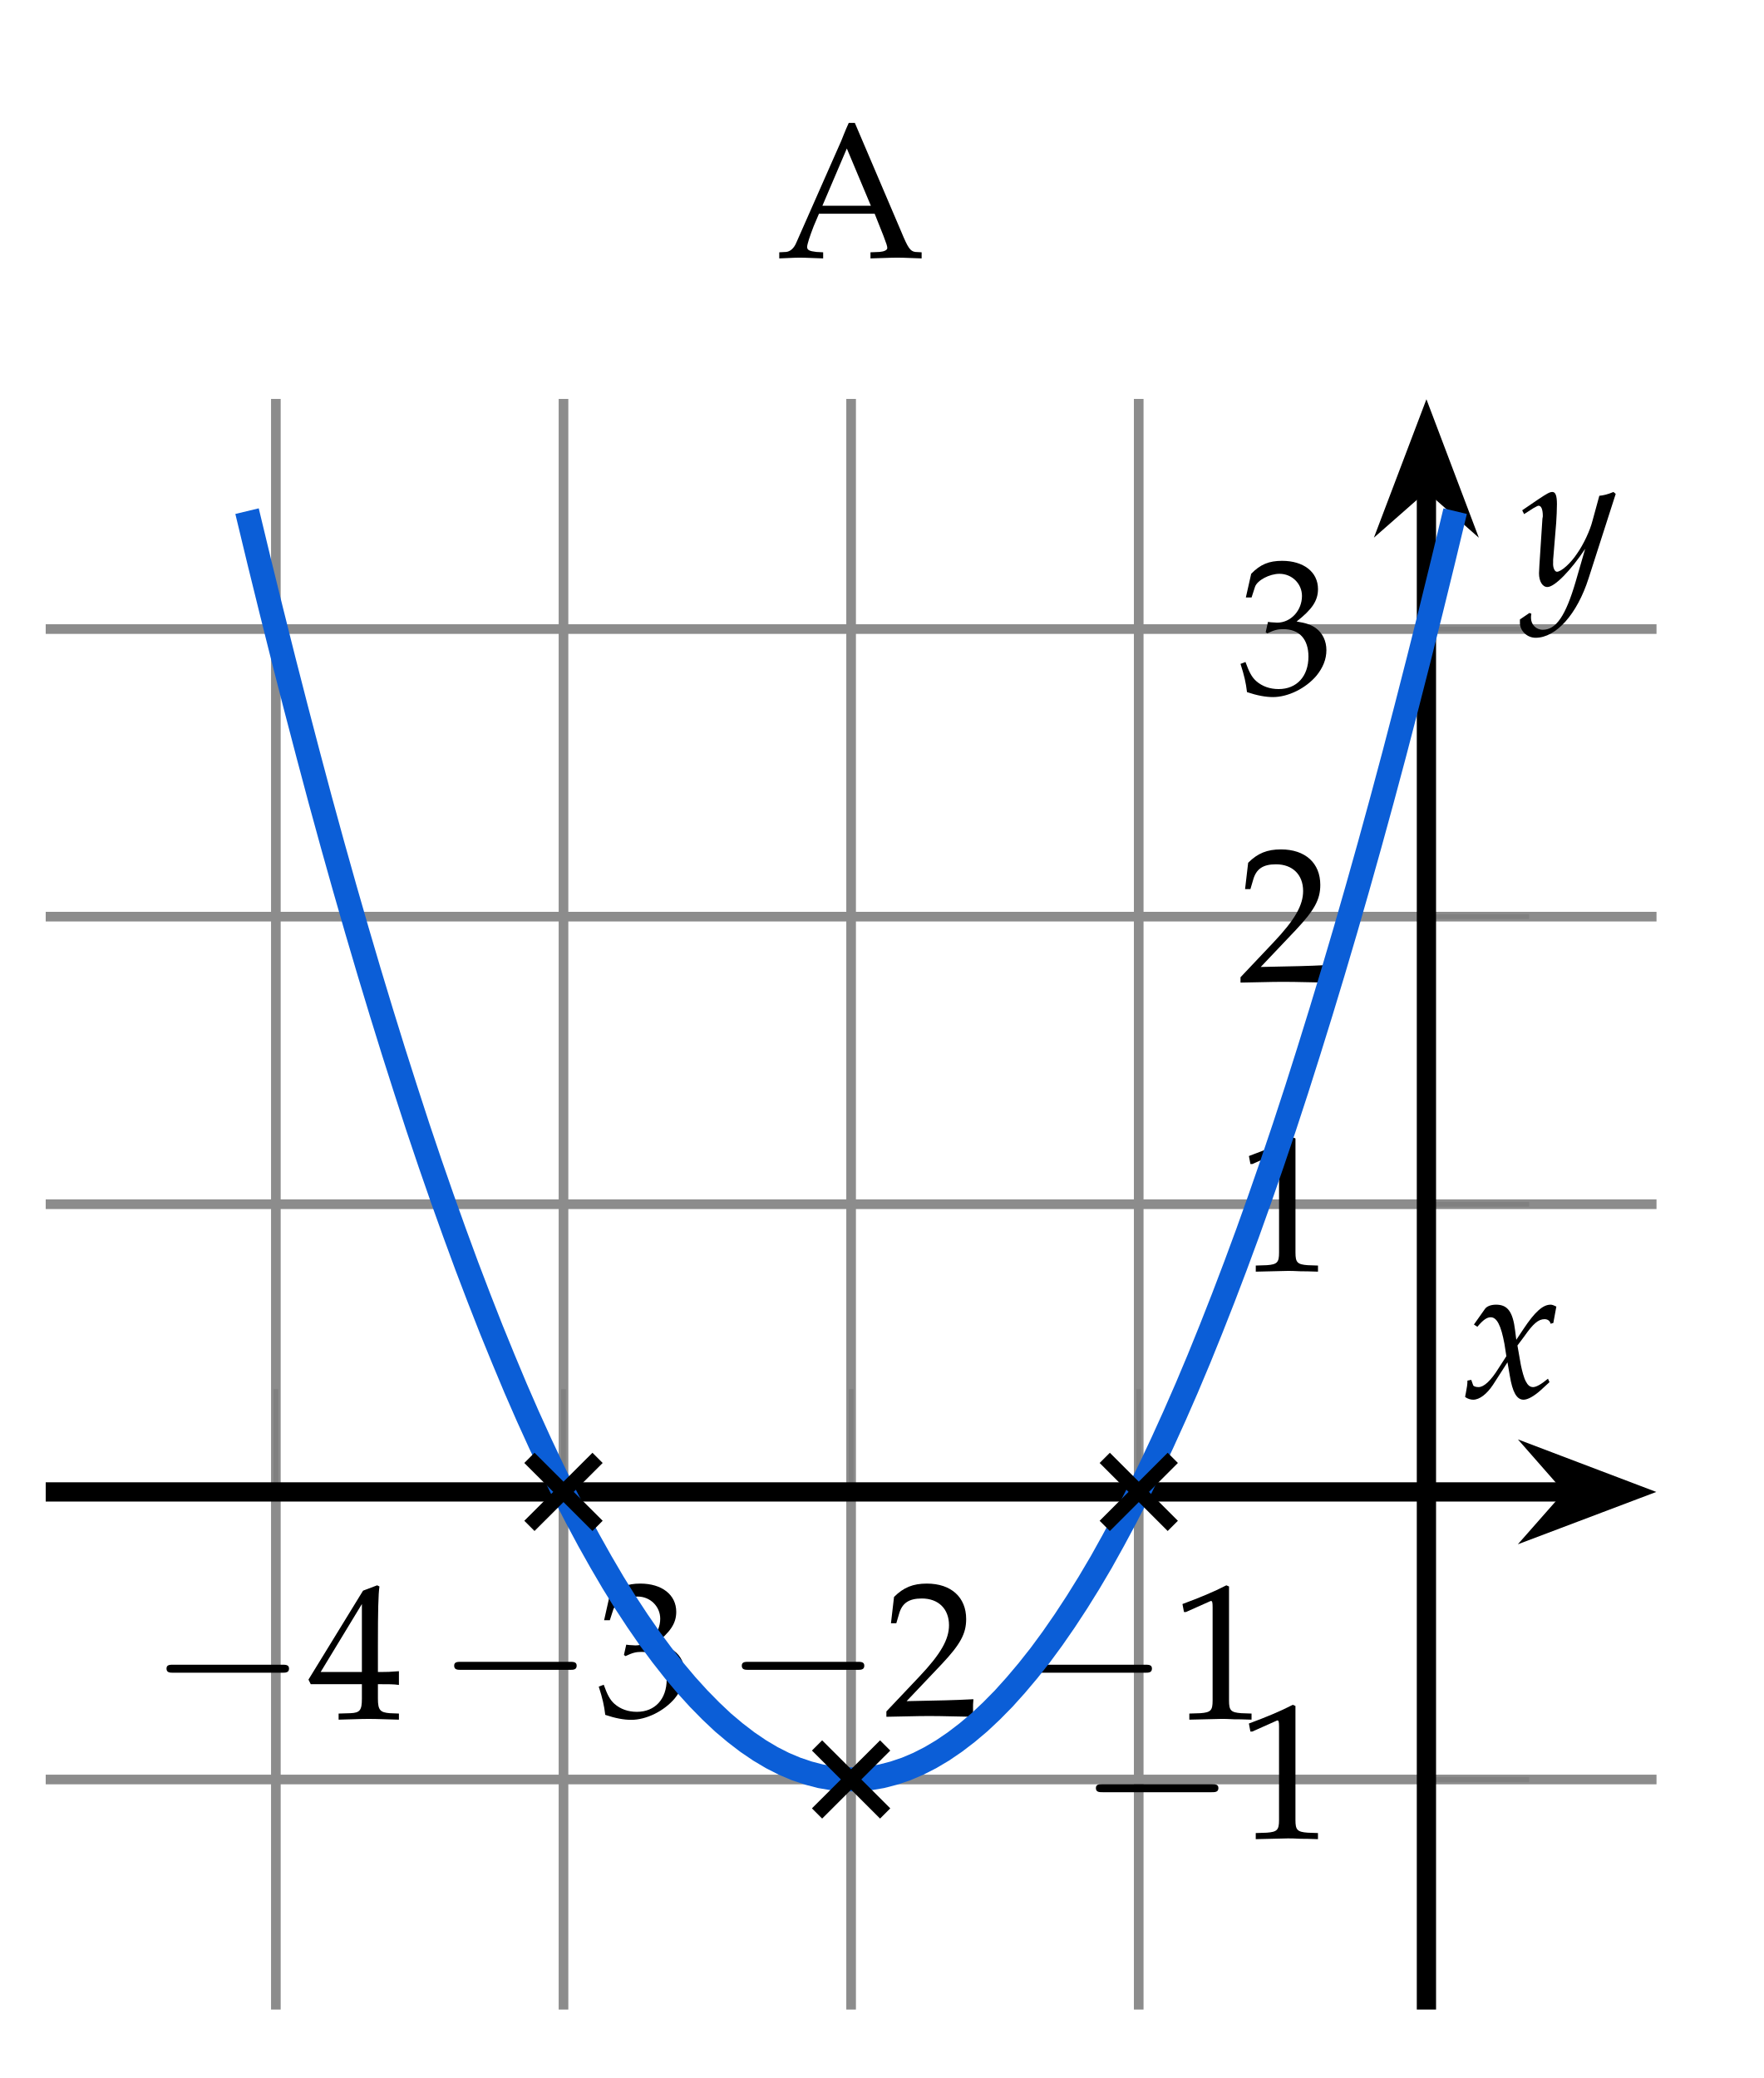
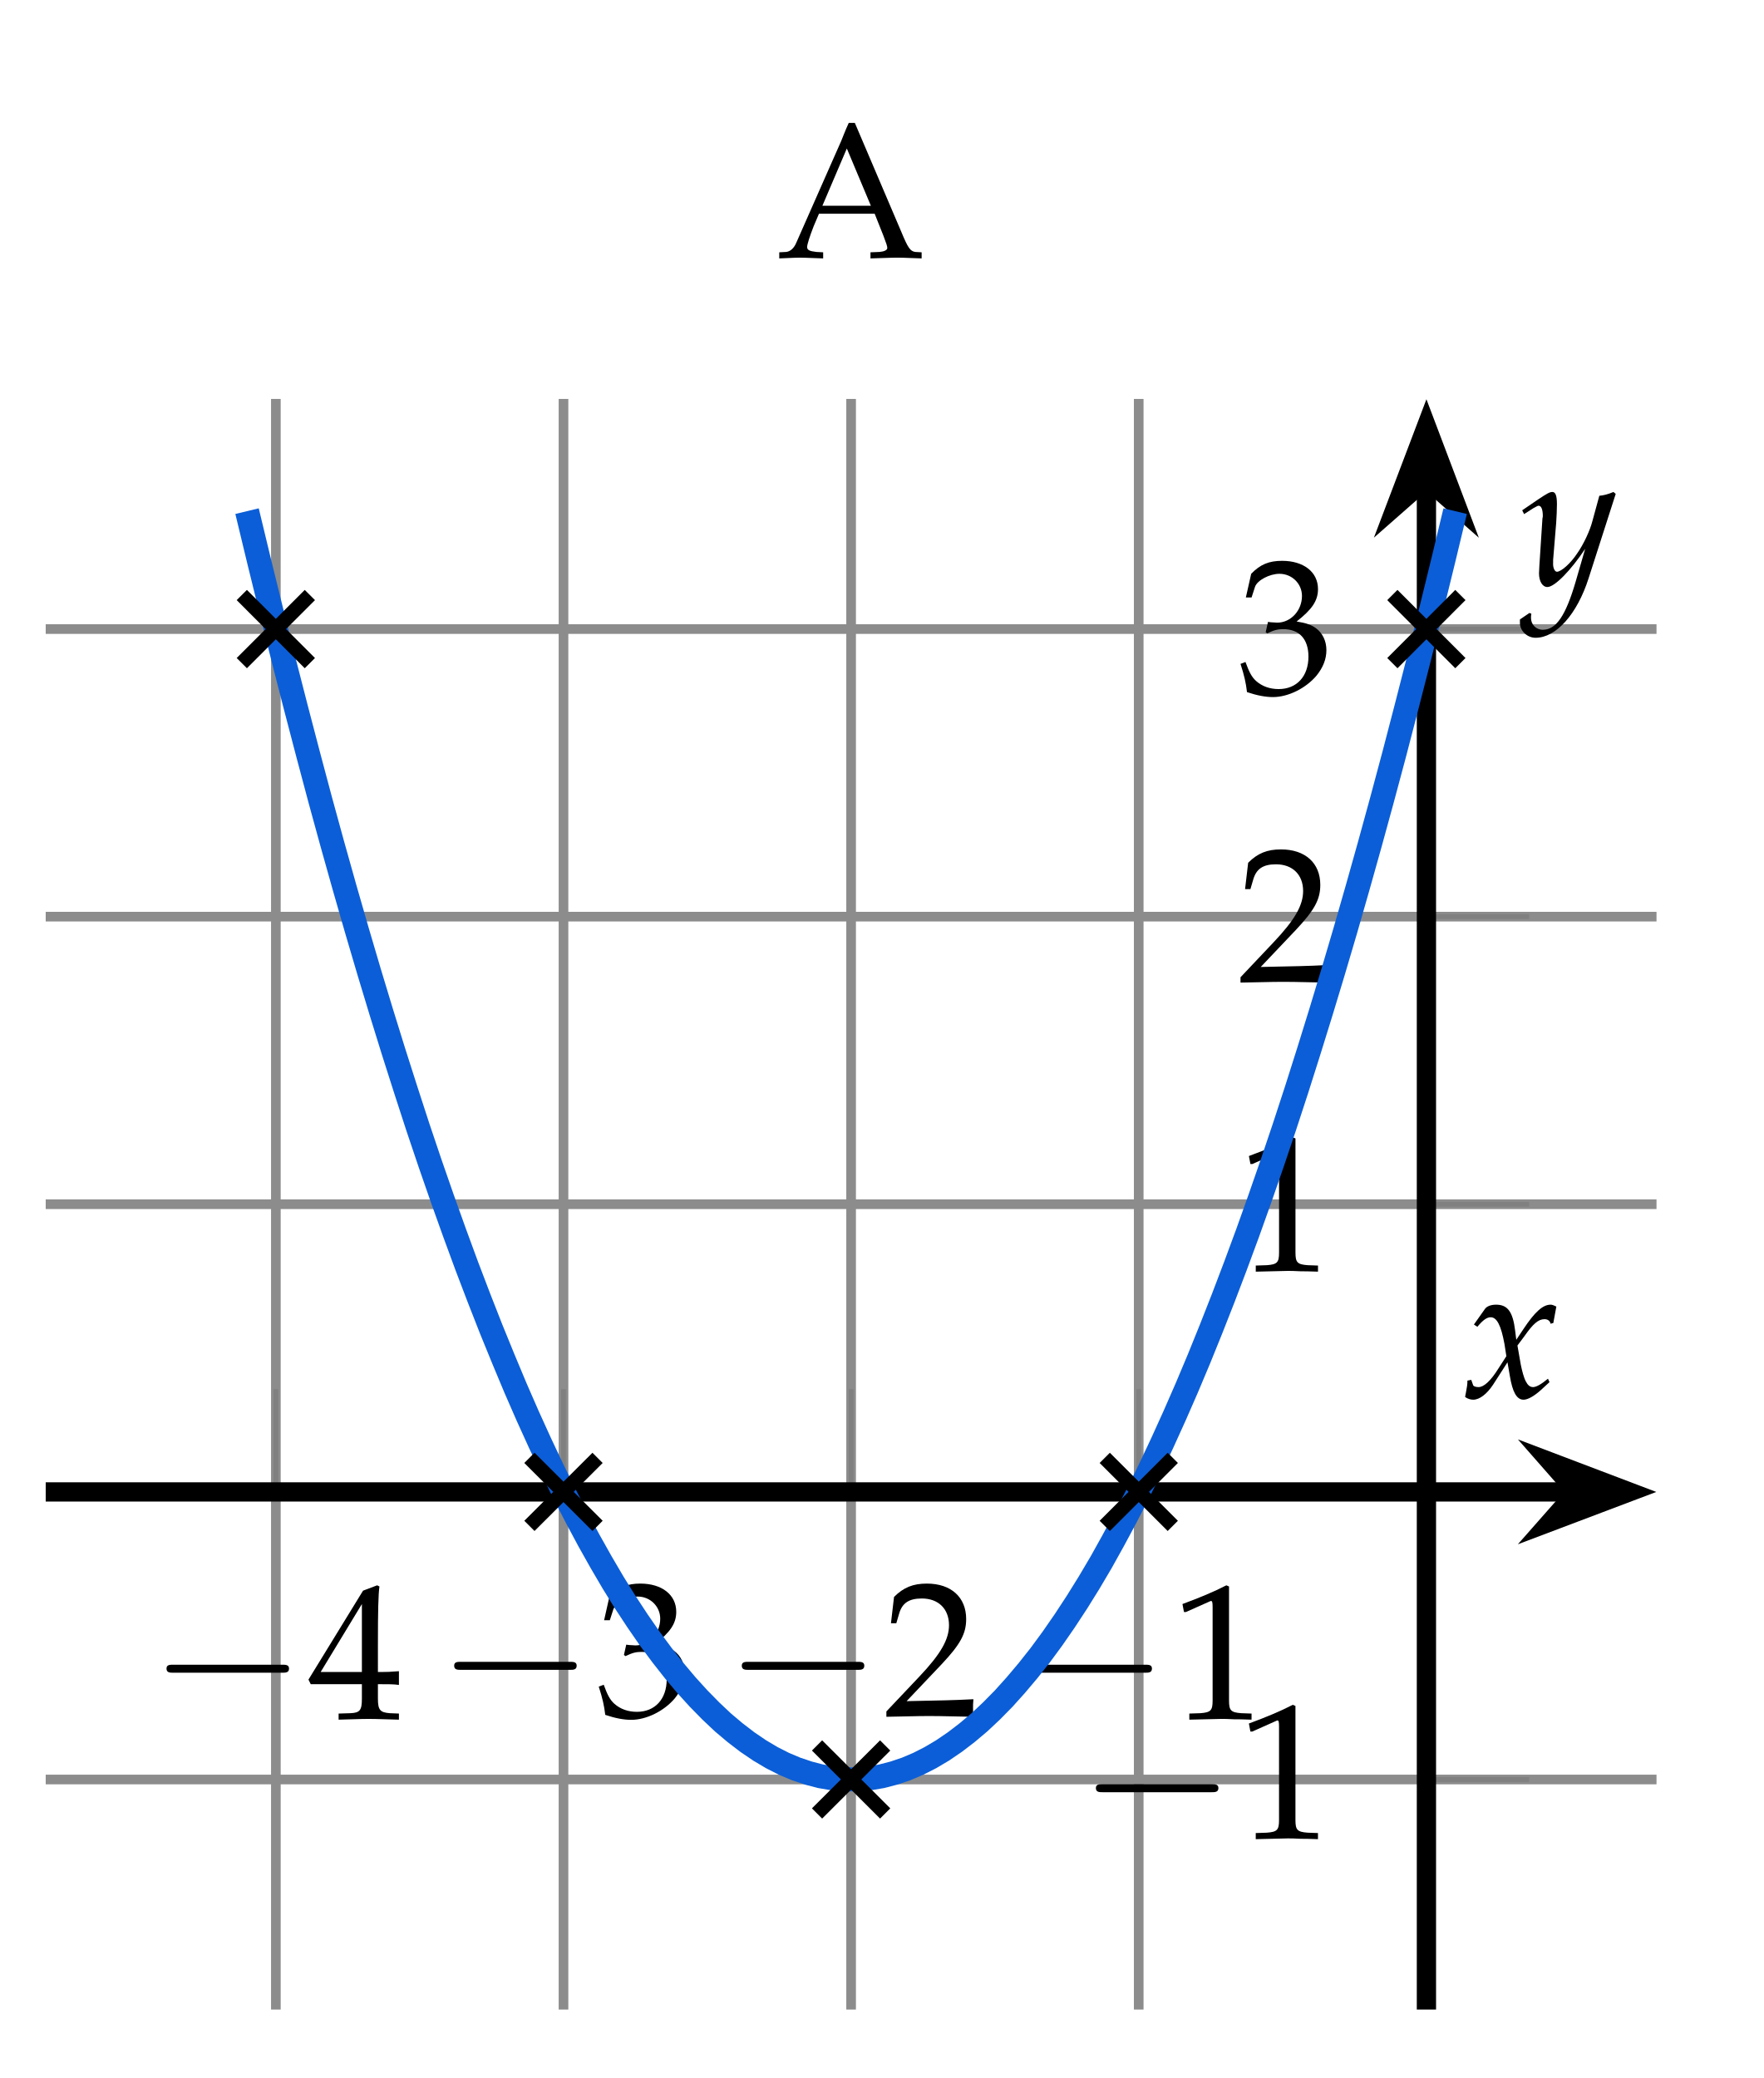
<svg xmlns="http://www.w3.org/2000/svg" xmlns:xlink="http://www.w3.org/1999/xlink" width="72.192" height="85.072" viewBox="0 0 72.192 85.072">
  <defs>
    <g>
      <g id="glyph-0-0">
        <path d="M 5.422 -1.891 C 5.562 -1.891 5.703 -1.891 5.703 -2.062 C 5.703 -2.219 5.562 -2.219 5.422 -2.219 L 0.969 -2.219 C 0.828 -2.219 0.688 -2.219 0.688 -2.062 C 0.688 -1.891 0.828 -1.891 0.969 -1.891 Z M 5.422 -1.891 " />
      </g>
      <g id="glyph-1-0">
        <path d="M 2.203 -1.422 L 2.203 -0.828 C 2.203 -0.359 2.125 -0.25 1.734 -0.234 L 1.25 -0.219 L 1.25 0.031 C 2.297 0 2.297 0 2.484 0 C 2.672 0 2.672 0 3.719 0.031 L 3.719 -0.219 L 3.344 -0.234 C 2.953 -0.266 2.859 -0.359 2.859 -0.828 L 2.859 -1.422 C 3.328 -1.422 3.5 -1.422 3.719 -1.391 L 3.719 -1.953 C 3.344 -1.922 3.203 -1.922 3.078 -1.922 L 2.859 -1.922 L 2.859 -3.031 C 2.859 -4.422 2.875 -5.109 2.922 -5.422 L 2.828 -5.469 L 2.25 -5.25 L 0.016 -1.609 L 0.109 -1.422 Z M 2.203 -1.922 L 0.516 -1.922 L 2.203 -4.703 Z M 2.203 -1.922 " />
      </g>
      <g id="glyph-1-1">
        <path d="M 0.344 -3.922 L 0.578 -3.922 L 0.719 -4.359 C 0.812 -4.625 1.312 -4.891 1.719 -4.891 C 2.234 -4.891 2.641 -4.484 2.641 -3.984 C 2.641 -3.391 2.188 -2.891 1.625 -2.891 C 1.562 -2.891 1.469 -2.906 1.375 -2.906 L 1.25 -2.922 L 1.156 -2.5 L 1.219 -2.453 C 1.516 -2.594 1.656 -2.625 1.875 -2.625 C 2.531 -2.625 2.906 -2.219 2.906 -1.5 C 2.906 -0.688 2.422 -0.172 1.688 -0.172 C 1.328 -0.172 1.016 -0.281 0.766 -0.5 C 0.578 -0.672 0.484 -0.859 0.328 -1.281 L 0.125 -1.203 C 0.281 -0.719 0.344 -0.438 0.391 -0.047 C 0.812 0.094 1.156 0.156 1.453 0.156 C 2.078 0.156 2.797 -0.203 3.234 -0.719 C 3.5 -1.047 3.641 -1.391 3.641 -1.766 C 3.641 -2.141 3.484 -2.469 3.203 -2.672 C 3 -2.812 2.812 -2.875 2.422 -2.938 C 3.062 -3.438 3.297 -3.797 3.297 -4.266 C 3.297 -4.969 2.703 -5.422 1.828 -5.422 C 1.297 -5.422 0.938 -5.281 0.562 -4.891 Z M 0.344 -3.922 " />
      </g>
      <g id="glyph-1-2">
        <path d="M 0.125 -0.188 L 0.125 0.031 C 1.594 0 1.594 0 1.875 0 C 2.172 0 2.172 0 3.688 0.031 C 3.672 -0.141 3.672 -0.219 3.672 -0.328 C 3.672 -0.438 3.672 -0.516 3.688 -0.688 C 2.781 -0.641 2.422 -0.641 0.953 -0.609 L 2.391 -2.125 C 3.156 -2.938 3.391 -3.375 3.391 -3.969 C 3.391 -4.859 2.781 -5.422 1.781 -5.422 C 1.219 -5.422 0.828 -5.266 0.438 -4.875 L 0.312 -3.797 L 0.531 -3.797 L 0.641 -4.172 C 0.766 -4.625 1.047 -4.812 1.578 -4.812 C 2.25 -4.812 2.688 -4.391 2.688 -3.719 C 2.688 -3.141 2.359 -2.547 1.469 -1.609 Z M 0.125 -0.188 " />
      </g>
      <g id="glyph-1-3">
        <path d="M 0.531 -4.375 L 0.609 -4.375 L 1.625 -4.828 C 1.625 -4.828 1.641 -4.828 1.641 -4.828 C 1.688 -4.828 1.703 -4.766 1.703 -4.578 L 1.703 -0.75 C 1.703 -0.344 1.625 -0.266 1.203 -0.234 L 0.75 -0.219 L 0.75 0.031 C 1.969 0 1.969 0 2.062 0 C 2.156 0 2.328 0 2.594 0.016 C 2.688 0.016 2.969 0.016 3.297 0.031 L 3.297 -0.219 L 2.875 -0.234 C 2.453 -0.266 2.375 -0.344 2.375 -0.75 L 2.375 -5.422 L 2.266 -5.469 C 1.75 -5.203 1.188 -4.969 0.469 -4.703 Z M 0.531 -4.375 " />
      </g>
      <g id="glyph-1-4">
        <path d="M 3.219 -5.516 L 2.969 -5.516 C 2.812 -5.172 2.703 -4.875 2.656 -4.766 L 2.234 -3.812 L 0.828 -0.625 C 0.734 -0.391 0.578 -0.25 0.406 -0.234 L 0.125 -0.219 L 0.125 0.031 C 0.844 0 0.844 0 0.969 0 C 1.078 0 1.078 0 1.922 0.031 L 1.922 -0.219 L 1.641 -0.234 C 1.359 -0.266 1.266 -0.312 1.266 -0.438 C 1.266 -0.547 1.375 -0.875 1.531 -1.281 L 1.75 -1.797 L 4.031 -1.797 L 4.391 -0.891 C 4.516 -0.562 4.547 -0.469 4.547 -0.391 C 4.547 -0.312 4.422 -0.25 4.234 -0.234 L 3.859 -0.219 L 3.859 0.031 C 4.828 0 4.828 0 4.953 0 C 5.109 0 5.109 0 5.953 0.031 L 5.953 -0.219 L 5.688 -0.234 C 5.484 -0.266 5.391 -0.406 5.125 -1.047 Z M 1.891 -2.125 L 2.891 -4.469 L 3.875 -2.125 Z M 1.891 -2.125 " />
      </g>
      <g id="glyph-2-0">
        <path d="M 0.172 -0.688 C 0.172 -0.531 0.156 -0.438 0.109 -0.188 C 0.094 -0.094 0.078 -0.062 0.078 -0.016 C 0.188 0.062 0.312 0.094 0.406 0.094 C 0.672 0.094 0.969 -0.141 1.219 -0.516 L 1.812 -1.438 L 1.906 -0.891 C 2.016 -0.219 2.188 0.094 2.469 0.094 C 2.641 0.094 2.891 -0.047 3.156 -0.281 L 3.531 -0.625 L 3.469 -0.766 C 3.188 -0.531 2.984 -0.422 2.859 -0.422 C 2.734 -0.422 2.641 -0.5 2.562 -0.656 C 2.484 -0.797 2.406 -1.094 2.359 -1.328 L 2.219 -2.125 L 2.5 -2.5 C 2.859 -3.016 3.078 -3.203 3.328 -3.203 C 3.453 -3.203 3.547 -3.141 3.578 -3.016 L 3.688 -3.047 L 3.812 -3.719 C 3.719 -3.766 3.641 -3.797 3.578 -3.797 C 3.266 -3.797 2.938 -3.516 2.453 -2.781 L 2.172 -2.359 L 2.125 -2.734 C 2.031 -3.516 1.812 -3.797 1.344 -3.797 C 1.141 -3.797 0.969 -3.734 0.891 -3.625 L 0.438 -2.984 L 0.578 -2.891 C 0.812 -3.172 0.969 -3.281 1.125 -3.281 C 1.375 -3.281 1.547 -2.953 1.688 -2.188 L 1.766 -1.688 L 1.453 -1.203 C 1.125 -0.672 0.844 -0.422 0.625 -0.422 C 0.516 -0.422 0.422 -0.453 0.406 -0.5 L 0.328 -0.719 Z M 0.172 -0.688 " />
      </g>
      <g id="glyph-2-1">
        <path d="M -0.062 1.422 C -0.062 1.469 -0.062 1.516 -0.062 1.562 C -0.062 1.891 0.234 2.172 0.578 2.172 C 1.422 2.172 2.281 1.203 2.75 -0.266 L 3.859 -3.719 L 3.766 -3.797 C 3.547 -3.703 3.359 -3.656 3.188 -3.641 L 2.906 -2.609 C 2.812 -2.234 2.547 -1.656 2.281 -1.281 C 2.016 -0.875 1.625 -0.531 1.453 -0.531 C 1.359 -0.531 1.281 -0.703 1.297 -0.906 L 1.297 -1.016 L 1.422 -2.531 C 1.438 -2.781 1.453 -3.078 1.453 -3.297 C 1.453 -3.656 1.391 -3.797 1.266 -3.797 C 1.156 -3.797 1.047 -3.734 0.672 -3.484 L 0.031 -3.047 L 0.109 -2.891 L 0.5 -3.141 L 0.531 -3.156 C 0.609 -3.203 0.672 -3.234 0.703 -3.234 C 0.812 -3.234 0.875 -3.078 0.875 -2.812 C 0.875 -2.812 0.875 -2.766 0.859 -2.703 L 0.734 -0.781 L 0.719 -0.469 C 0.719 -0.141 0.859 0.094 1.062 0.094 C 1.359 0.094 2.016 -0.578 2.609 -1.469 L 2.219 -0.125 C 1.812 1.266 1.422 1.844 0.875 1.844 C 0.594 1.844 0.391 1.625 0.391 1.359 C 0.391 1.312 0.391 1.25 0.406 1.188 L 0.328 1.156 Z M -0.062 1.422 " />
      </g>
    </g>
    <clipPath id="clip-0">
      <path clip-rule="nonzero" d="M 52 48 L 71.395 48 L 71.395 74 L 52 74 Z M 52 48 " />
    </clipPath>
    <clipPath id="clip-1">
      <path clip-rule="nonzero" d="M 1.871 16.332 L 67.809 16.332 L 67.809 82.27 L 1.871 82.27 Z M 1.871 16.332 " />
    </clipPath>
  </defs>
  <path fill="none" stroke-width="0.399" stroke-linecap="butt" stroke-linejoin="miter" stroke="rgb(54.903%, 54.903%, 54.903%)" stroke-opacity="1" stroke-miterlimit="10" d="M 9.526 0.001 L 9.526 66.676 M 21.432 0.001 L 21.432 66.676 M 33.337 0.001 L 33.337 66.676 M 45.242 0.001 L 45.242 66.676 " transform="matrix(0.988932, 0, 0, -0.988932, 1.872047, 82.27028)" />
  <path fill="none" stroke-width="0.399" stroke-linecap="butt" stroke-linejoin="miter" stroke="rgb(54.903%, 54.903%, 54.903%)" stroke-opacity="1" stroke-miterlimit="10" d="M -0.001 9.524 L 66.675 9.524 M -0.001 33.339 L 66.675 33.339 M -0.001 45.244 L 66.675 45.244 M -0.001 57.149 L 66.675 57.149 " transform="matrix(0.988932, 0, 0, -0.988932, 1.872047, 82.27028)" />
  <path fill="none" stroke-width="0.199" stroke-linecap="butt" stroke-linejoin="miter" stroke="rgb(50%, 50%, 50%)" stroke-opacity="1" stroke-miterlimit="10" d="M 9.526 21.429 L 9.526 25.683 M 21.432 21.429 L 21.432 25.683 M 33.337 21.429 L 33.337 25.683 M 45.242 21.429 L 45.242 25.683 " transform="matrix(0.988932, 0, 0, -0.988932, 1.872047, 82.27028)" />
  <path fill="none" stroke-width="0.199" stroke-linecap="butt" stroke-linejoin="miter" stroke="rgb(50%, 50%, 50%)" stroke-opacity="1" stroke-miterlimit="10" d="M 57.151 9.524 L 61.401 9.524 M 57.151 33.339 L 61.401 33.339 M 57.151 45.244 L 61.401 45.244 M 57.151 57.149 L 61.401 57.149 " transform="matrix(0.988932, 0, 0, -0.988932, 1.872047, 82.27028)" />
  <path fill="none" stroke-width="0.797" stroke-linecap="butt" stroke-linejoin="miter" stroke="rgb(0%, 0%, 0%)" stroke-opacity="1" stroke-miterlimit="10" d="M -0.001 21.429 L 63.175 21.429 " transform="matrix(0.988932, 0, 0, -0.988932, 1.872047, 82.27028)" />
  <path fill-rule="nonzero" fill="rgb(0%, 0%, 0%)" fill-opacity="1" d="M 66.688 61.078 L 63.477 59.859 L 64.547 61.078 L 63.477 62.293 Z M 66.688 61.078 " />
  <g clip-path="url(#clip-0)">
    <path fill="none" stroke-width="0.797" stroke-linecap="butt" stroke-linejoin="miter" stroke="rgb(0%, 0%, 0%)" stroke-opacity="1" stroke-miterlimit="10" d="M 4.536 -0.002 L 1.289 1.231 L 2.371 -0.002 L 1.289 -1.23 Z M 4.536 -0.002 " transform="matrix(0.988932, 0, 0, -0.988932, 62.20212, 61.07635)" />
  </g>
  <path fill="none" stroke-width="0.797" stroke-linecap="butt" stroke-linejoin="miter" stroke="rgb(0%, 0%, 0%)" stroke-opacity="1" stroke-miterlimit="10" d="M 57.151 0.001 L 57.151 63.177 " transform="matrix(0.988932, 0, 0, -0.988932, 1.872047, 82.27028)" />
  <path fill-rule="nonzero" fill="rgb(0%, 0%, 0%)" fill-opacity="1" stroke-width="0.797" stroke-linecap="butt" stroke-linejoin="miter" stroke="rgb(0%, 0%, 0%)" stroke-opacity="1" stroke-miterlimit="10" d="M 4.533 -0.001 L 1.286 1.231 L 2.369 -0.001 L 1.286 -1.23 Z M 4.533 -0.001 " transform="matrix(0, -0.988932, -0.988932, 0, 58.38919, 21.94021)" />
  <g fill="rgb(0%, 0%, 0%)" fill-opacity="1">
    <use xlink:href="#glyph-0-0" x="6.128" y="70.371" />
  </g>
  <g fill="rgb(0%, 0%, 0%)" fill-opacity="1">
    <use xlink:href="#glyph-1-0" x="12.611" y="70.371" />
  </g>
  <g fill="rgb(0%, 0%, 0%)" fill-opacity="1">
    <use xlink:href="#glyph-0-0" x="17.903" y="70.253" />
  </g>
  <g fill="rgb(0%, 0%, 0%)" fill-opacity="1">
    <use xlink:href="#glyph-1-1" x="24.385" y="70.253" />
  </g>
  <g fill="rgb(0%, 0%, 0%)" fill-opacity="1">
    <use xlink:href="#glyph-0-0" x="29.677" y="70.253" />
  </g>
  <g fill="rgb(0%, 0%, 0%)" fill-opacity="1">
    <use xlink:href="#glyph-1-2" x="36.159" y="70.253" />
  </g>
  <g fill="rgb(0%, 0%, 0%)" fill-opacity="1">
    <use xlink:href="#glyph-0-0" x="41.452" y="70.371" />
  </g>
  <g fill="rgb(0%, 0%, 0%)" fill-opacity="1">
    <use xlink:href="#glyph-1-3" x="47.935" y="70.371" />
  </g>
  <g fill="rgb(0%, 0%, 0%)" fill-opacity="1">
    <use xlink:href="#glyph-0-0" x="44.172" y="75.263" />
  </g>
  <g fill="rgb(0%, 0%, 0%)" fill-opacity="1">
    <use xlink:href="#glyph-1-3" x="50.654" y="75.263" />
  </g>
  <g fill="rgb(0%, 0%, 0%)" fill-opacity="1">
    <use xlink:href="#glyph-1-3" x="50.655" y="52.03" />
  </g>
  <g fill="rgb(0%, 0%, 0%)" fill-opacity="1">
    <use xlink:href="#glyph-1-2" x="50.655" y="40.196" />
  </g>
  <g fill="rgb(0%, 0%, 0%)" fill-opacity="1">
    <use xlink:href="#glyph-1-1" x="50.655" y="28.382" />
  </g>
  <g clip-path="url(#clip-1)">
    <path fill="none" stroke-width="0.996" stroke-linecap="butt" stroke-linejoin="miter" stroke="rgb(4.314%, 36.864%, 84.314%)" stroke-opacity="1" stroke-miterlimit="10" d="M 8.333 62.031 L 8.839 59.93 L 9.345 57.876 L 9.85 55.861 L 10.356 53.89 L 10.861 51.959 L 11.363 50.075 L 11.869 48.23 L 12.374 46.433 L 12.88 44.675 L 13.385 42.961 L 13.891 41.29 L 14.397 39.658 L 14.902 38.075 L 15.404 36.53 L 15.91 35.029 L 16.415 33.576 L 16.921 32.161 L 17.426 30.787 L 17.932 29.46 L 18.437 28.172 L 18.943 26.932 L 19.445 25.731 L 19.95 24.574 L 20.456 23.46 L 20.962 22.389 L 21.467 21.358 L 21.973 20.375 L 22.478 19.431 L 22.984 18.53 L 23.486 17.673 L 23.991 16.859 L 24.497 16.089 L 25.002 15.358 L 25.508 14.675 L 26.014 14.031 L 26.519 13.431 L 27.025 12.874 L 27.53 12.36 L 28.032 11.886 L 28.538 11.46 L 29.043 11.073 L 29.549 10.729 L 30.054 10.429 L 30.56 10.172 L 31.066 9.959 L 31.571 9.789 L 32.073 9.658 L 32.578 9.572 L 33.084 9.532 L 33.59 9.532 L 34.095 9.572 L 34.601 9.658 L 35.106 9.789 L 35.612 9.959 L 36.114 10.172 L 36.619 10.429 L 37.125 10.729 L 37.63 11.073 L 38.136 11.46 L 38.642 11.886 L 39.147 12.36 L 39.653 12.874 L 40.154 13.431 L 40.66 14.031 L 41.166 14.671 L 41.671 15.358 L 42.177 16.089 L 42.682 16.859 L 43.188 17.673 L 43.694 18.53 L 44.195 19.431 L 44.701 20.375 L 45.206 21.358 L 45.712 22.385 L 46.218 23.46 L 46.723 24.574 L 47.229 25.731 L 47.734 26.932 L 48.236 28.172 L 48.742 29.46 L 49.247 30.787 L 49.753 32.157 L 50.258 33.572 L 50.764 35.029 L 51.27 36.53 L 51.775 38.075 L 52.277 39.658 L 52.782 41.286 L 53.288 42.957 L 53.794 44.671 L 54.299 46.429 L 54.805 48.23 L 55.31 50.071 L 55.816 51.959 L 56.318 53.886 L 56.823 55.857 L 57.329 57.872 L 57.834 59.93 L 58.34 62.031 " transform="matrix(0.988932, 0, 0, -0.988932, 1.872047, 82.27028)" />
  </g>
  <path fill="none" stroke-width="0.598" stroke-linecap="butt" stroke-linejoin="miter" stroke="rgb(0%, 0%, 0%)" stroke-opacity="1" stroke-miterlimit="10" d="M 20.021 20.023 L 22.842 22.839 M 20.021 22.839 L 22.842 20.023 " transform="matrix(0.988932, 0, 0, -0.988932, 1.872047, 82.27028)" />
  <path fill="none" stroke-width="0.598" stroke-linecap="butt" stroke-linejoin="miter" stroke="rgb(0%, 0%, 0%)" stroke-opacity="1" stroke-miterlimit="10" d="M 43.836 20.023 L 46.652 22.839 M 43.836 22.839 L 46.652 20.023 " transform="matrix(0.988932, 0, 0, -0.988932, 1.872047, 82.27028)" />
  <path fill="none" stroke-width="0.598" stroke-linecap="butt" stroke-linejoin="miter" stroke="rgb(0%, 0%, 0%)" stroke-opacity="1" stroke-miterlimit="10" d="M 31.927 8.118 L 34.747 10.934 M 31.927 10.934 L 34.747 8.118 " transform="matrix(0.988932, 0, 0, -0.988932, 1.872047, 82.27028)" />
+   <path fill="none" stroke-width="0.598" stroke-linecap="butt" stroke-linejoin="miter" stroke="rgb(0%, 0%, 0%)" stroke-opacity="1" stroke-miterlimit="10" d="M 55.741 55.739 L 58.557 58.559 M 55.741 58.559 L 58.557 55.739 " transform="matrix(0.988932, 0, 0, -0.988932, 1.872047, 82.27028)" />
+   <path fill="none" stroke-width="0.598" stroke-linecap="butt" stroke-linejoin="miter" stroke="rgb(0%, 0%, 0%)" stroke-opacity="1" stroke-miterlimit="10" d="M 8.116 55.739 L 10.933 58.559 M 8.116 58.559 L 10.933 55.739 " transform="matrix(0.988932, 0, 0, -0.988932, 1.872047, 82.27028)" />
  <g fill="rgb(0%, 0%, 0%)" fill-opacity="1">
    <use xlink:href="#glyph-2-0" x="59.897" y="57.209" />
  </g>
  <g fill="rgb(0%, 0%, 0%)" fill-opacity="1">
    <use xlink:href="#glyph-2-1" x="62.28" y="23.938" />
  </g>
  <g fill="rgb(0%, 0%, 0%)" fill-opacity="1">
    <use xlink:href="#glyph-1-4" x="31.774" y="10.548" />
  </g>
</svg>
